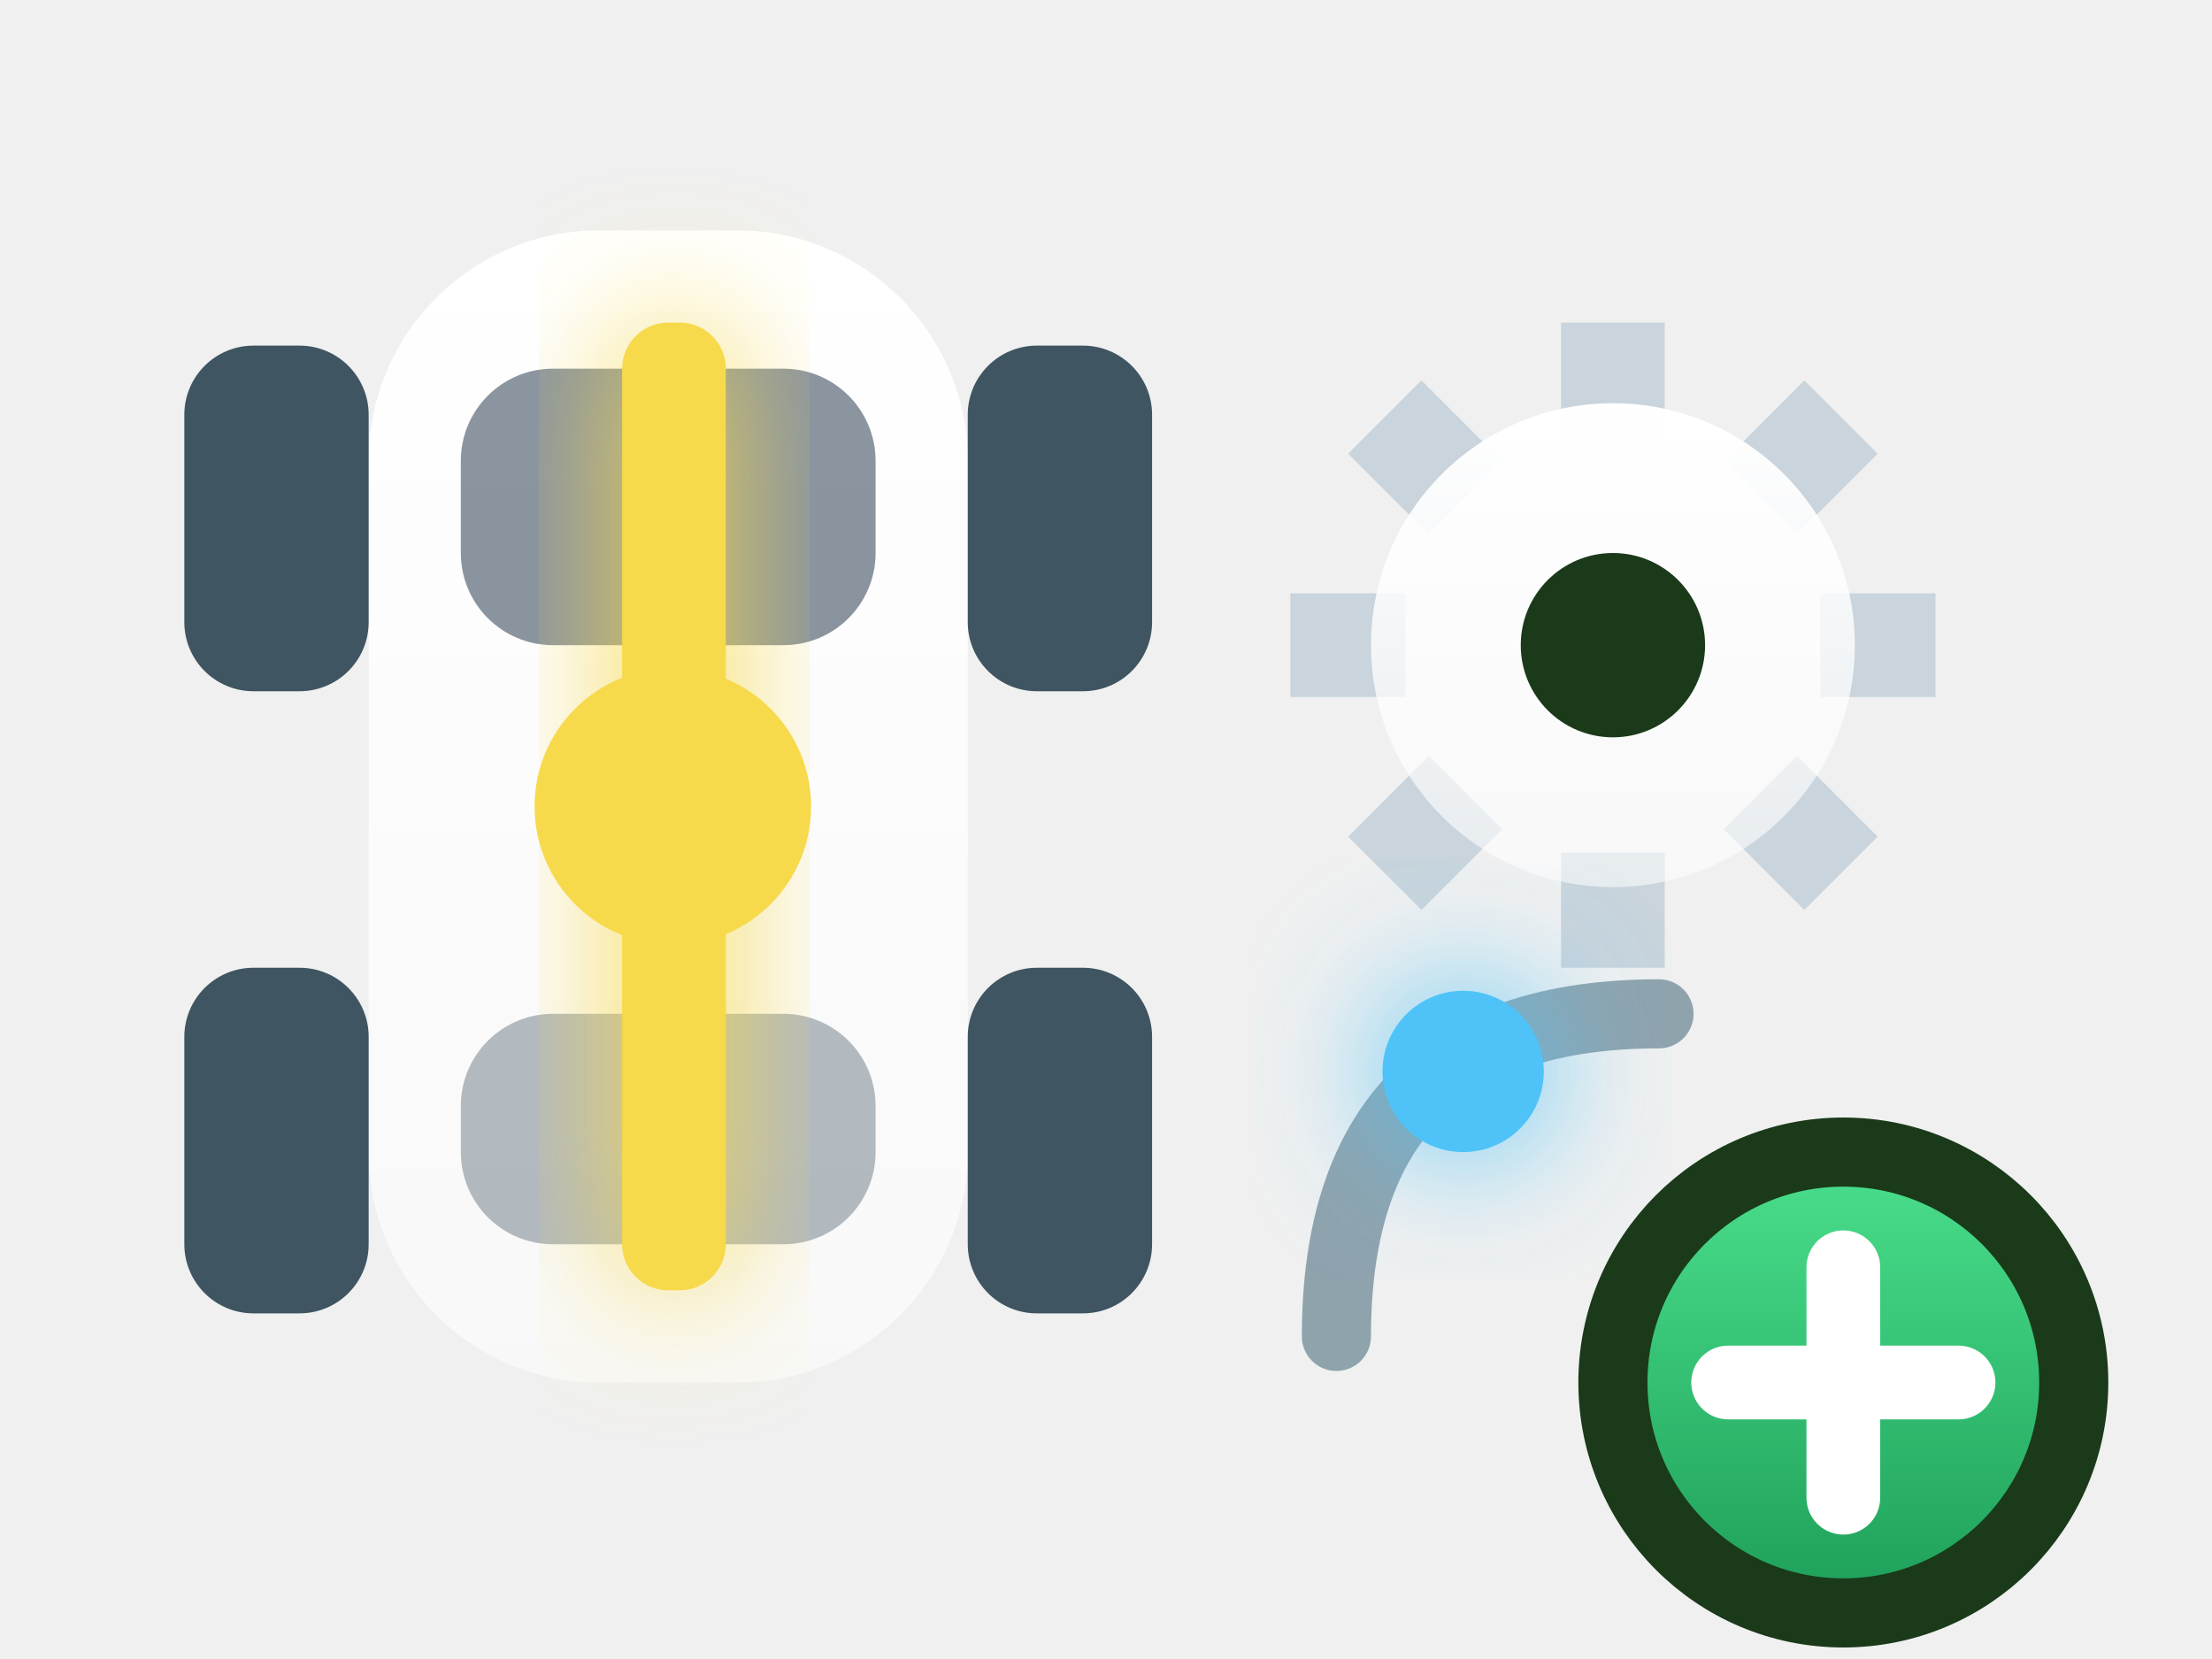
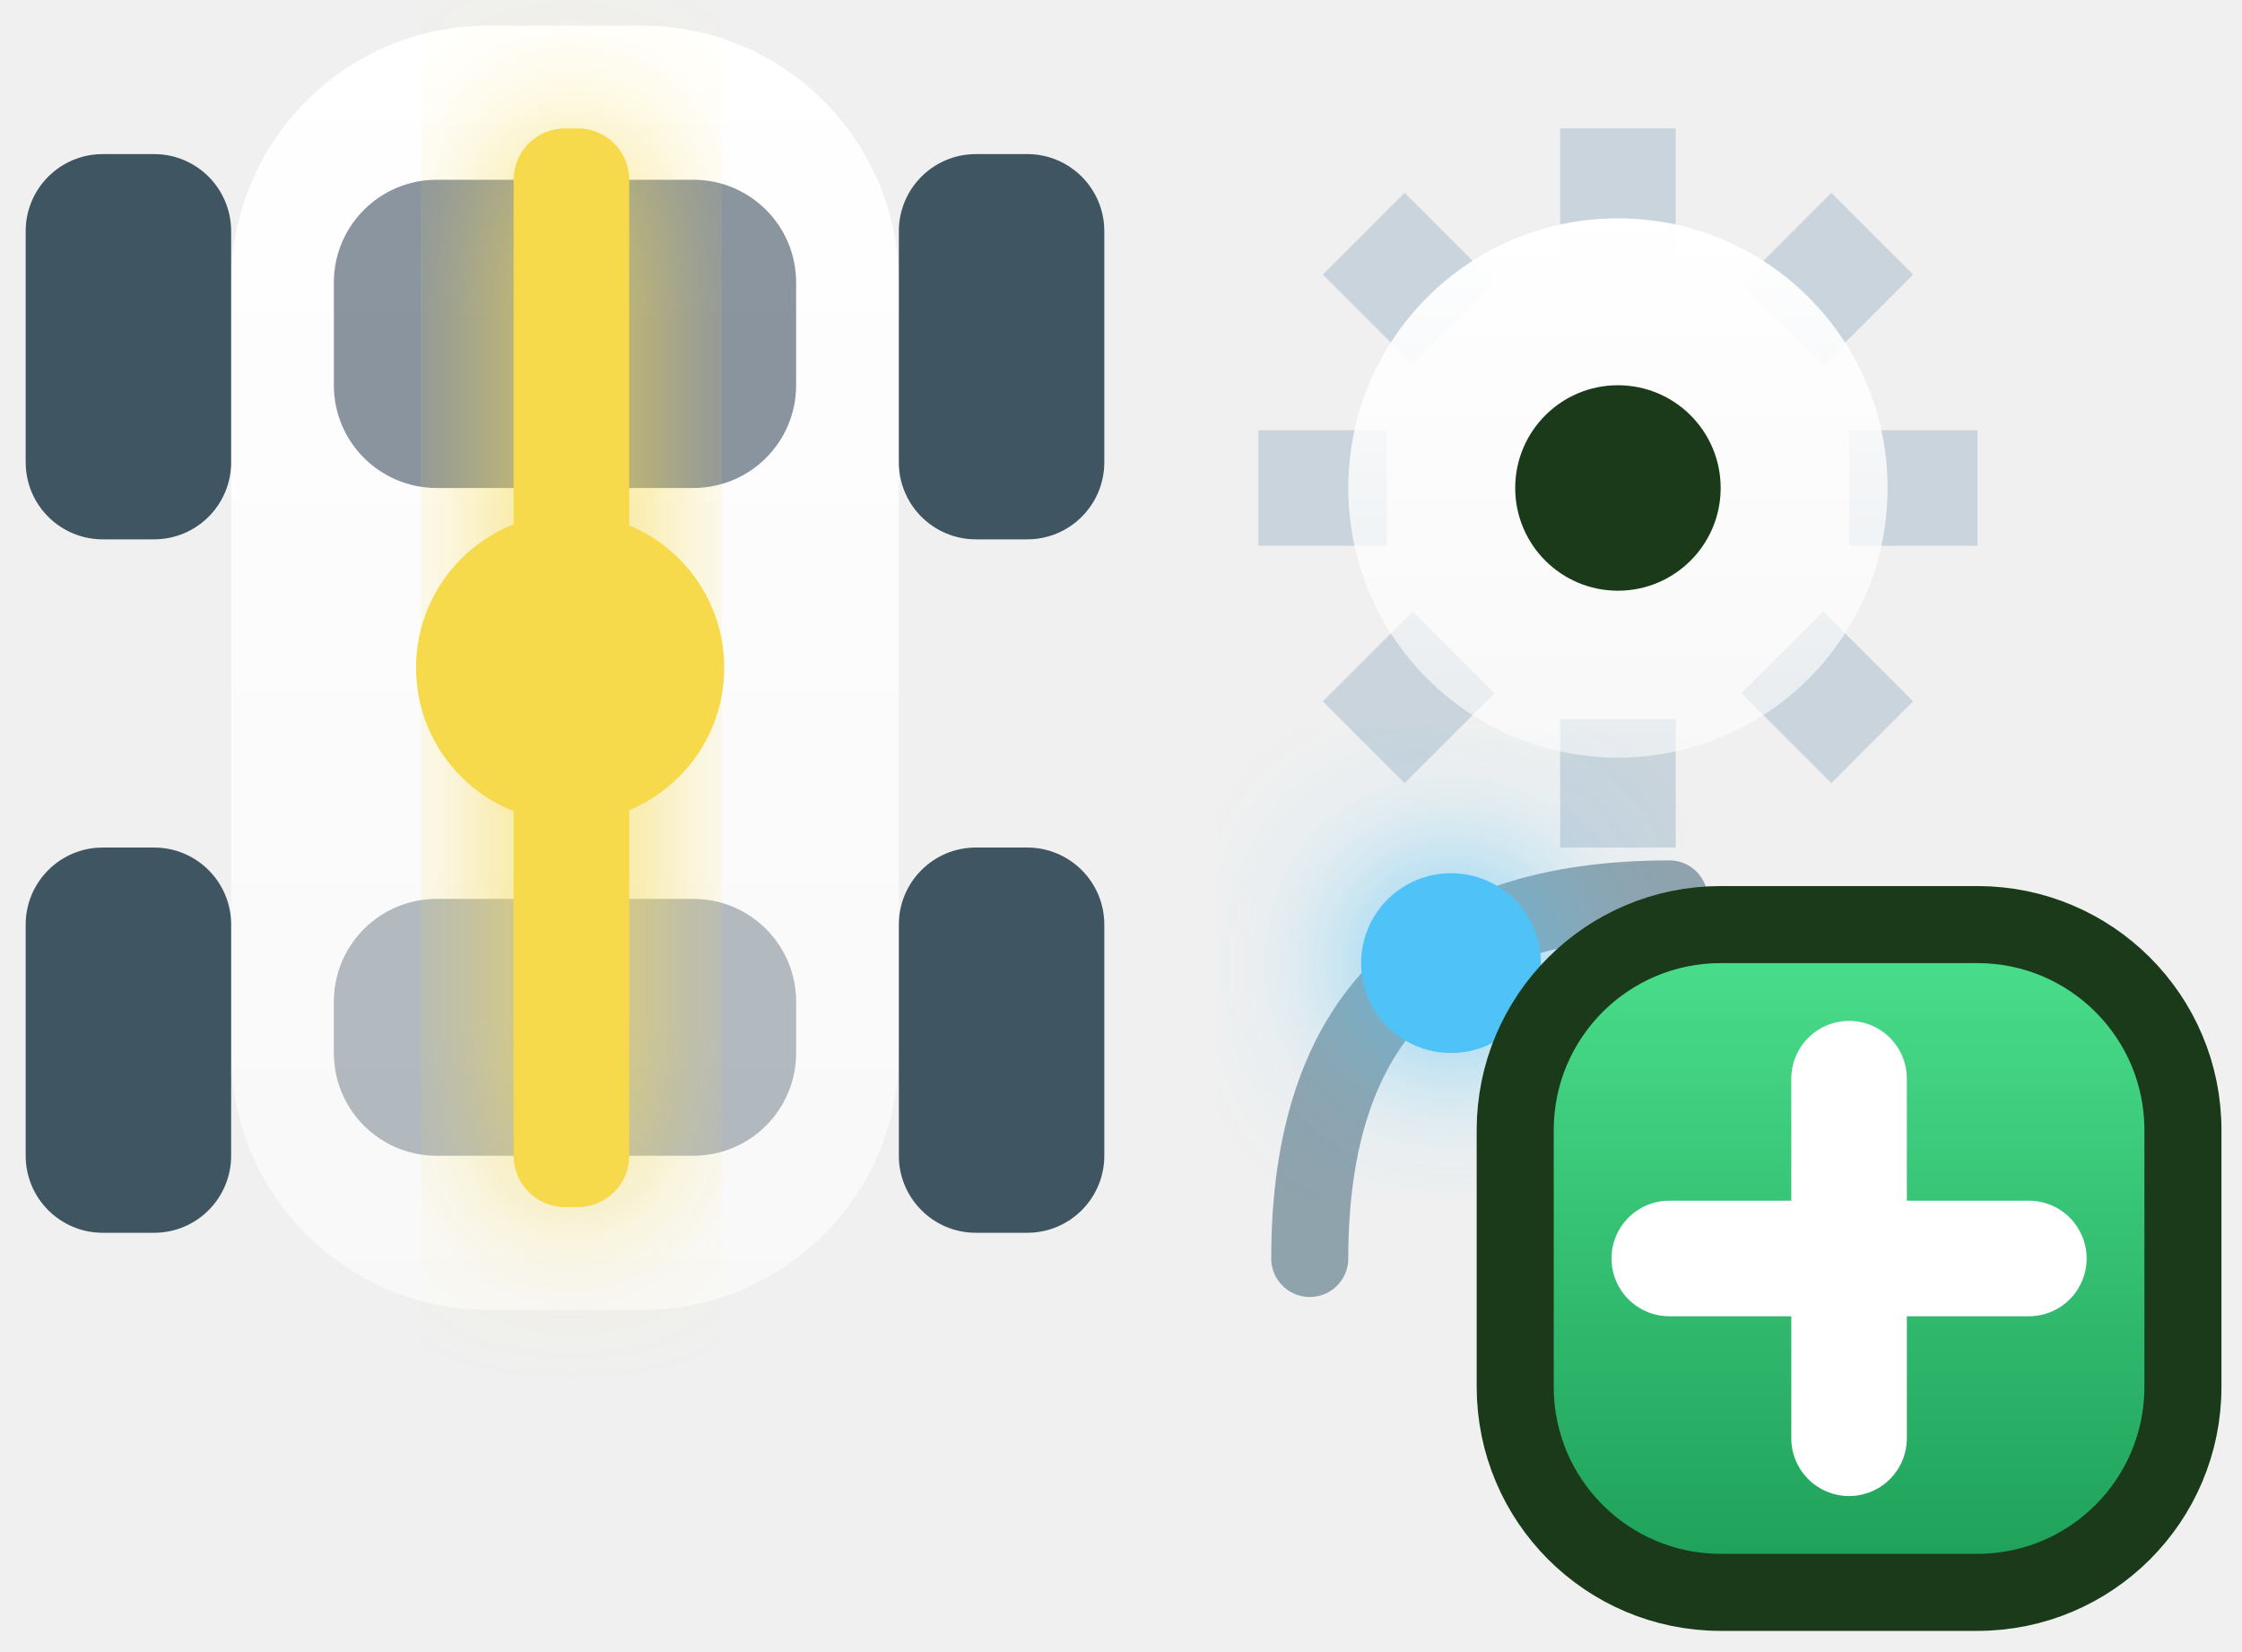
- <svg xmlns="http://www.w3.org/2000/svg" viewBox="0 0 96 72">
+ <svg xmlns="http://www.w3.org/2000/svg" viewBox="0 0 87.3 64.3">
  <defs>
    <linearGradient id="mtl" x1="0" y1="0" x2="0" y2="1">
      <stop stop-color="#ffffff" />
      <stop offset="1" stop-color="#ffffff" stop-opacity="0.55" />
    </linearGradient>
    <filter id="glow" x="-80%" y="-80%" width="260%" height="260%">
      <feGaussianBlur stdDeviation="3" />
    </filter>
    <linearGradient id="plusG" x1="0" y1="0" x2="0" y2="1">
      <stop stop-color="#4be08d" />
      <stop offset="1" stop-color="#1d9e58" />
    </linearGradient>
  </defs>
-   <rect x="16" y="10" width="26" height="50" rx="10" fill="url(#mtl)" />
-   <rect x="20" y="16" width="18" height="12" rx="4" fill="#2c3e50" opacity="0.55" />
-   <rect x="20" y="44" width="18" height="10" rx="4" fill="#2c3e50" opacity="0.35" />
-   <rect x="8" y="15" width="8" height="15" rx="3" fill="#3f5561" />
-   <rect x="42" y="15" width="8" height="15" rx="3" fill="#3f5561" />
-   <rect x="8" y="42" width="8" height="15" rx="3" fill="#3f5561" />
-   <rect x="42" y="42" width="8" height="15" rx="3" fill="#3f5561" />
-   <rect x="27" y="14" width="4.5" height="42" rx="2" fill="#f7d94c" filter="url(#glow)" />
-   <rect x="27" y="14" width="4.5" height="42" rx="2" fill="#f7d94c" />
-   <circle cx="29.2" cy="35" r="6" fill="#f7d94c" />
-   <line x1="79.0" y1="28.0" x2="84.0" y2="28.0" stroke="#c9d4dc" stroke-width="4.5" />
-   <line x1="76.4" y1="34.4" x2="79.9" y2="37.9" stroke="#c9d4dc" stroke-width="4.5" />
-   <line x1="70.0" y1="37.0" x2="70.0" y2="42.0" stroke="#c9d4dc" stroke-width="4.5" />
-   <line x1="63.6" y1="34.4" x2="60.1" y2="37.9" stroke="#c9d4dc" stroke-width="4.5" />
-   <line x1="61.0" y1="28.0" x2="56.0" y2="28.0" stroke="#c9d4dc" stroke-width="4.5" />
-   <line x1="63.6" y1="21.6" x2="60.1" y2="18.1" stroke="#c9d4dc" stroke-width="4.5" />
-   <line x1="70.0" y1="19.0" x2="70.0" y2="14.0" stroke="#c9d4dc" stroke-width="4.5" />
-   <line x1="76.4" y1="21.6" x2="79.9" y2="18.1" stroke="#c9d4dc" stroke-width="4.5" />
-   <circle cx="70" cy="28" r="10.5" fill="url(#mtl)" />
-   <circle cx="70" cy="28" r="4" fill="#1a3a1a" />
-   <path d="M58 58 Q58 44 72 44" fill="none" stroke="#8fa3ad" stroke-width="3" stroke-linecap="round" />
-   <circle cx="63.5" cy="46.5" r="3.5" fill="#4fc3f7" filter="url(#glow)" />
-   <circle cx="63.5" cy="46.5" r="3.5" fill="#4fc3f7" />
-   <circle cx="80" cy="60" r="10" fill="url(#plusG)" stroke="#1a3a1a" stroke-width="3" />
-   <path d="M75 60h10M80 55v10" stroke="#ffffff" stroke-width="3.2" stroke-linecap="round" />
+   <g transform="translate(-7 -9)">
+     <rect x="16" y="10" width="26" height="50" rx="10" fill="url(#mtl)" />
+     <rect x="20" y="16" width="18" height="12" rx="4" fill="#2c3e50" opacity="0.55" />
+     <rect x="20" y="44" width="18" height="10" rx="4" fill="#2c3e50" opacity="0.35" />
+     <rect x="8" y="15" width="8" height="15" rx="3" fill="#3f5561" />
+     <rect x="42" y="15" width="8" height="15" rx="3" fill="#3f5561" />
+     <rect x="8" y="42" width="8" height="15" rx="3" fill="#3f5561" />
+     <rect x="42" y="42" width="8" height="15" rx="3" fill="#3f5561" />
+     <rect x="27" y="14" width="4.5" height="42" rx="2" fill="#f7d94c" filter="url(#glow)" />
+     <rect x="27" y="14" width="4.5" height="42" rx="2" fill="#f7d94c" />
+     <circle cx="29.2" cy="35" r="6" fill="#f7d94c" />
+     <line x1="79.0" y1="28.0" x2="84.0" y2="28.0" stroke="#c9d4dc" stroke-width="4.5" />
+     <line x1="76.4" y1="34.4" x2="79.9" y2="37.9" stroke="#c9d4dc" stroke-width="4.5" />
+     <line x1="70.0" y1="37.0" x2="70.0" y2="42.0" stroke="#c9d4dc" stroke-width="4.5" />
+     <line x1="63.6" y1="34.4" x2="60.1" y2="37.9" stroke="#c9d4dc" stroke-width="4.5" />
+     <line x1="61.0" y1="28.0" x2="56.0" y2="28.0" stroke="#c9d4dc" stroke-width="4.5" />
+     <line x1="63.6" y1="21.6" x2="60.1" y2="18.1" stroke="#c9d4dc" stroke-width="4.5" />
+     <line x1="70.0" y1="19.0" x2="70.0" y2="14.0" stroke="#c9d4dc" stroke-width="4.5" />
+     <line x1="76.4" y1="21.6" x2="79.9" y2="18.1" stroke="#c9d4dc" stroke-width="4.5" />
+     <circle cx="70" cy="28" r="10.5" fill="url(#mtl)" />
+     <circle cx="70" cy="28" r="4" fill="#1a3a1a" />
+     <path d="M58 58 Q58 44 72 44" fill="none" stroke="#8fa3ad" stroke-width="3" stroke-linecap="round" />
+     <circle cx="63.5" cy="46.5" r="3.5" fill="#4fc3f7" filter="url(#glow)" />
+     <circle cx="63.5" cy="46.5" r="3.5" fill="#4fc3f7" />
+     <rect x="66" y="45" width="26" height="26" rx="8" fill="url(#plusG)" stroke="#1a3a1a" stroke-width="3" />
+     <path d="M72 58h14M79 51v14" stroke="#ffffff" stroke-width="4.5" stroke-linecap="round" />
+   </g>
</svg>
